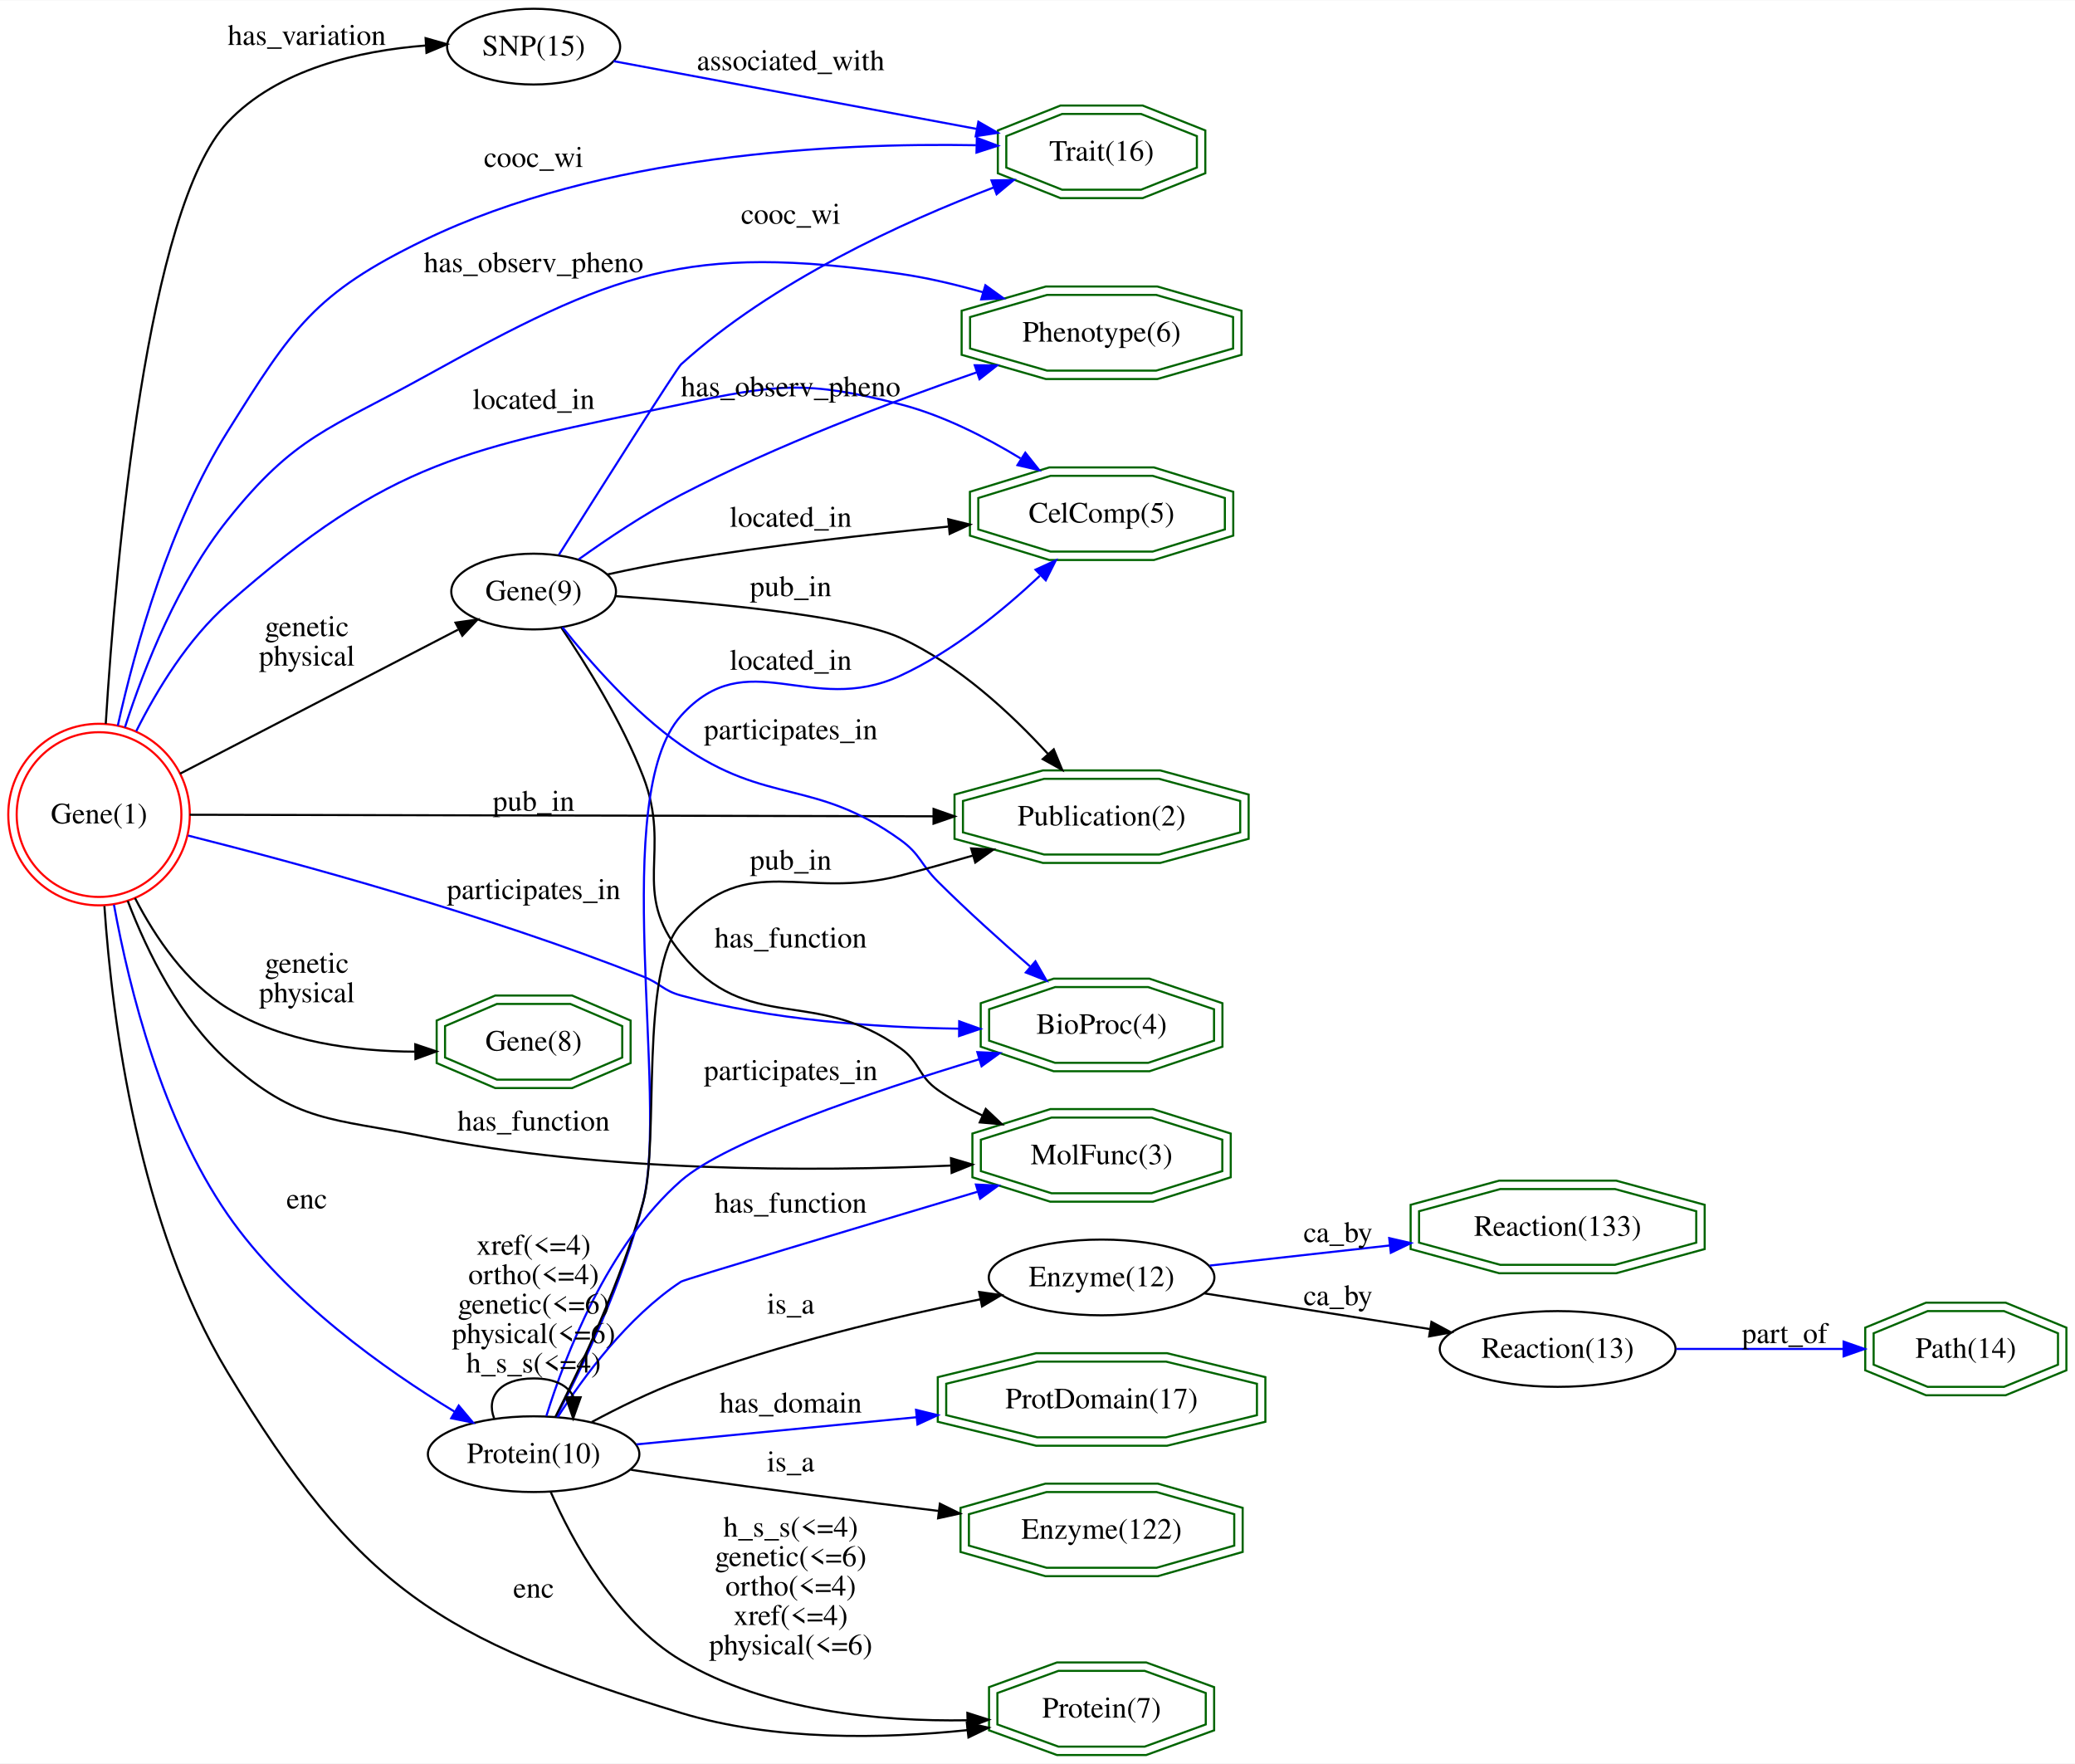
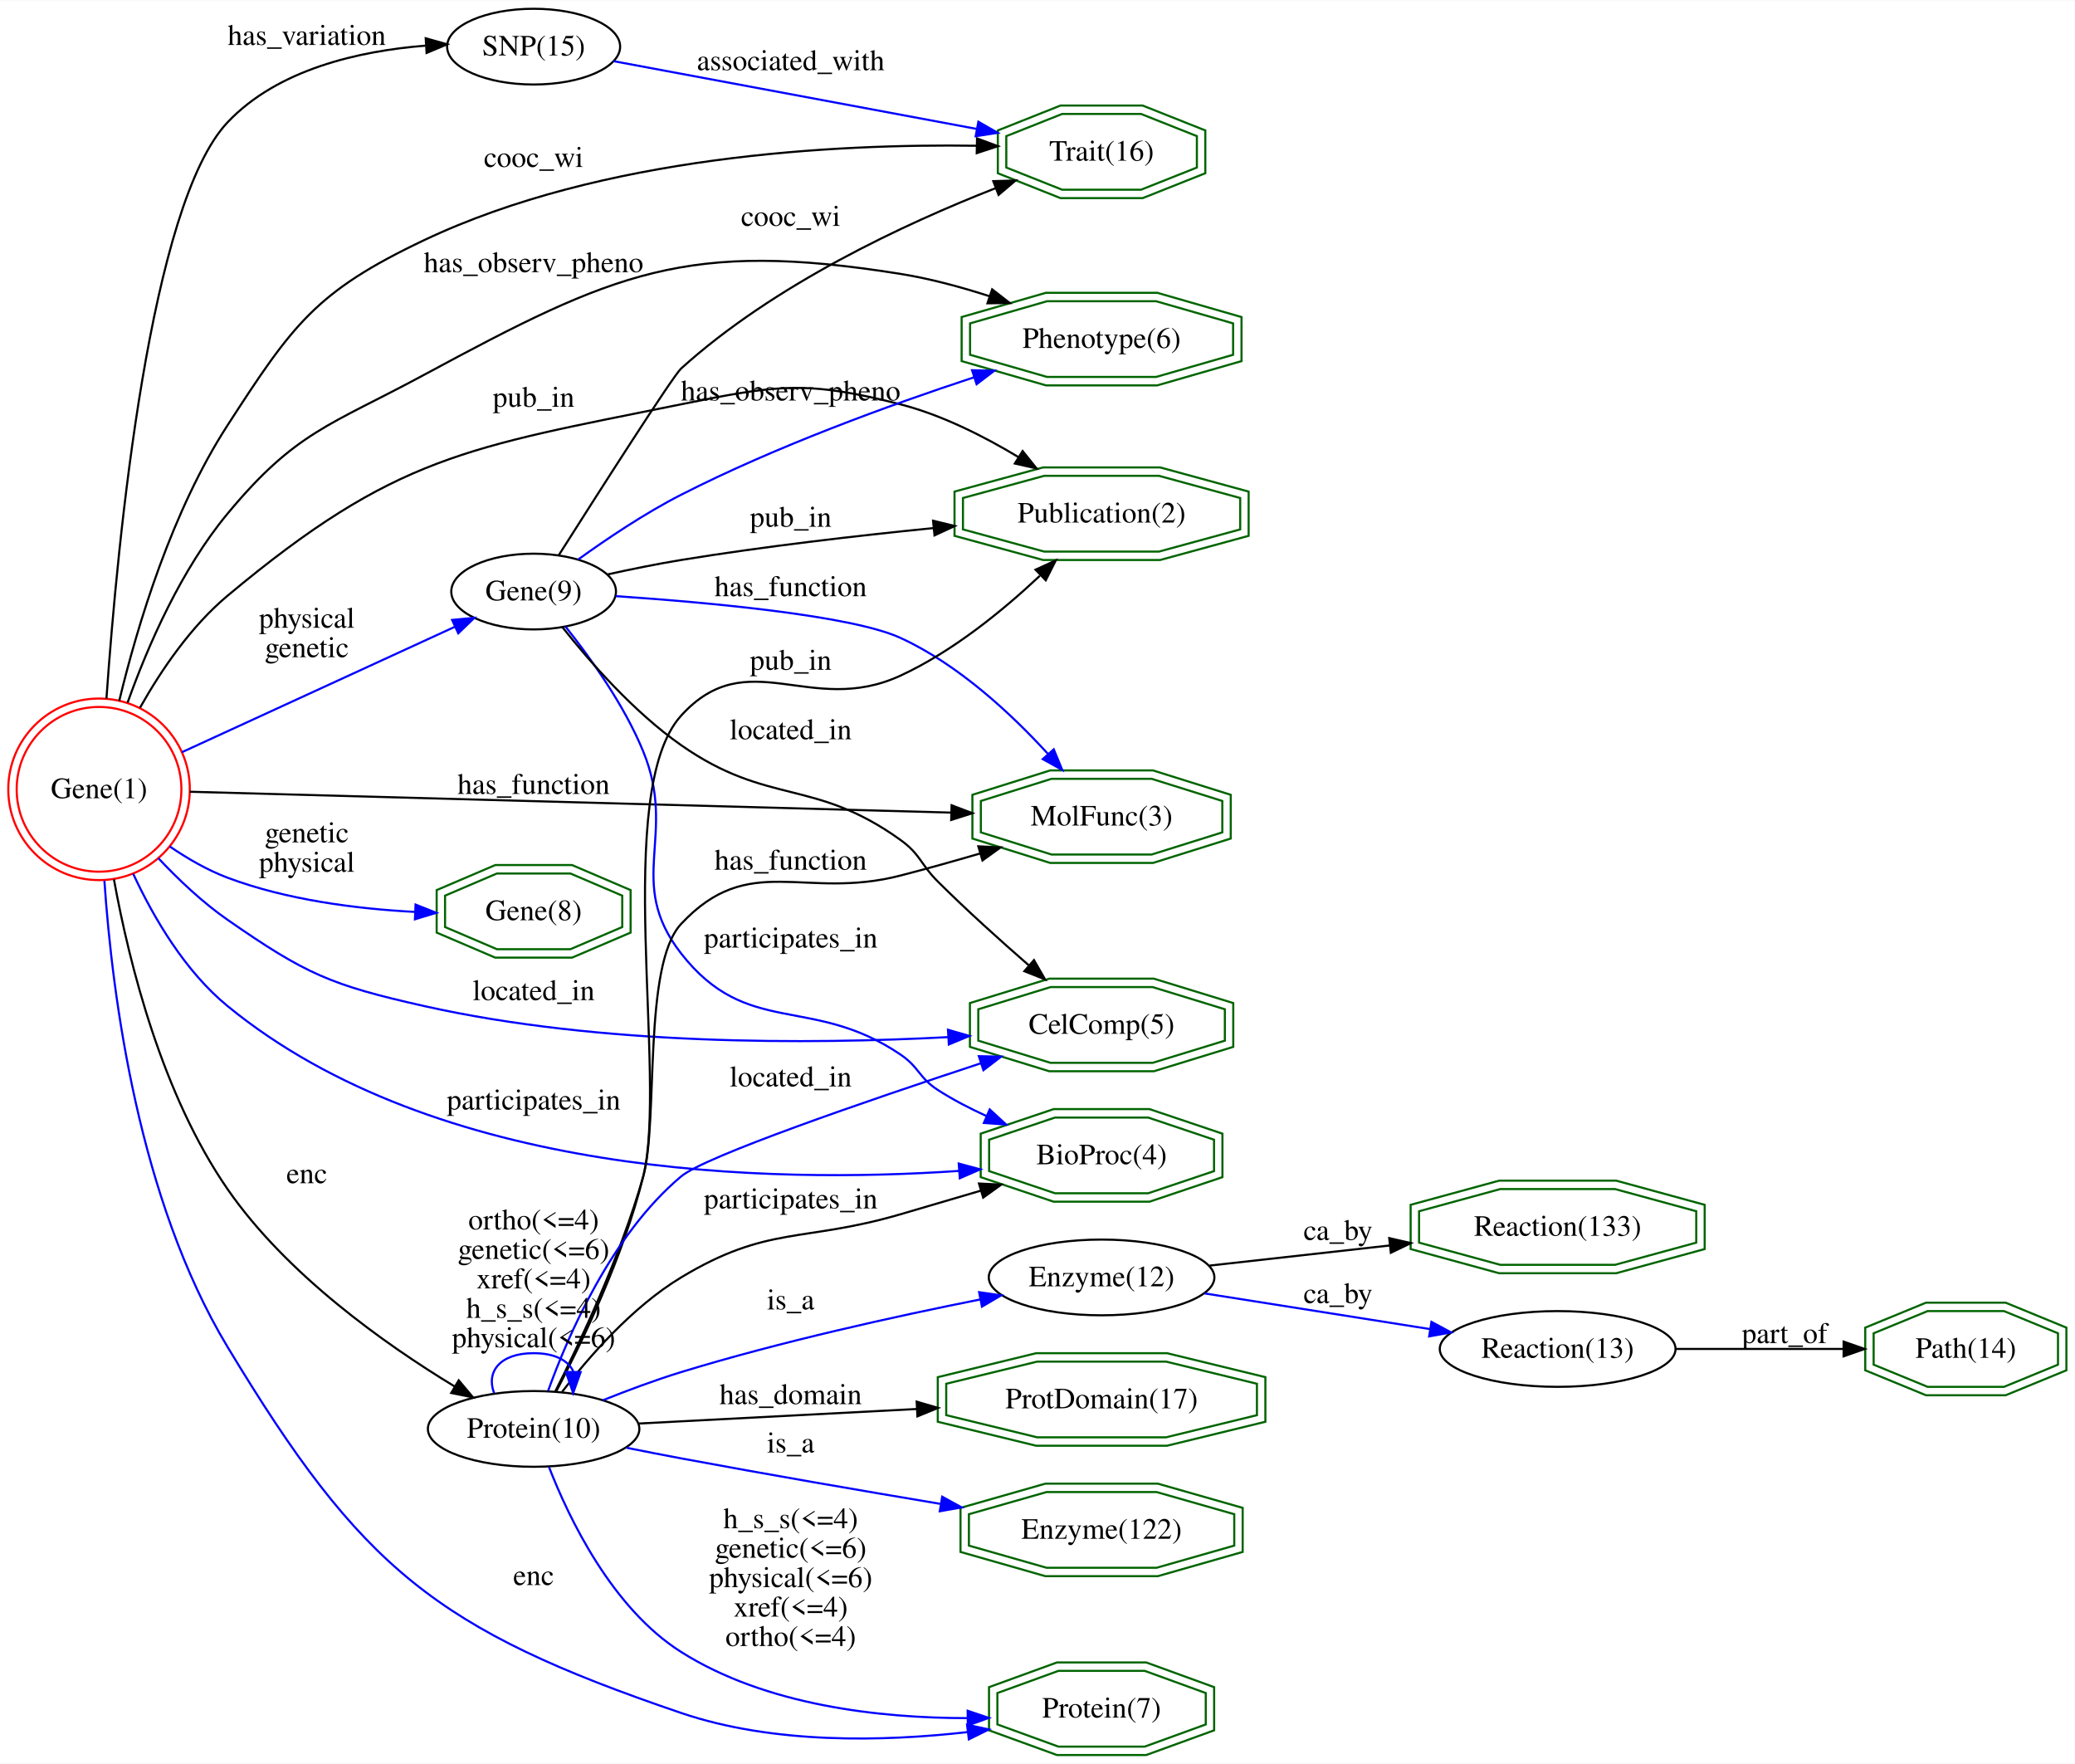
<svg xmlns="http://www.w3.org/2000/svg" width="986pt" height="838pt" viewBox="0.00 0.00 986.39 838.00">
  <g id="graph0" class="graph" transform="scale(1 1) rotate(0) translate(4 834)">
    <polygon fill="white" stroke="transparent" points="-4,4 -4,-834 982.39,-834 982.39,4 -4,4" />
    <g id="node1" class="node">
+       <polygon fill="none" stroke="darkgreen" points="564.96,-754.54 564.96,-769.46 538.42,-780 500.89,-780 474.36,-769.46 474.36,-754.54 500.89,-744 538.42,-744 564.96,-754.54" />
+       <polygon fill="none" stroke="darkgreen" points="568.97,-751.83 568.97,-772.17 539.19,-784 500.12,-784 470.34,-772.17 470.34,-751.83 500.12,-740 539.19,-740 568.97,-751.83" />
+       <text text-anchor="middle" x="519.66" y="-757.8" font-family="Times,serif" font-size="14.00">Trait(16)</text>
+     </g>
+     <g id="node2" class="node">
      <polygon fill="none" stroke="darkgreen" points="802.34,-243.54 802.34,-258.46 763.75,-269 709.17,-269 670.58,-258.46 670.58,-243.54 709.17,-233 763.75,-233 802.34,-243.54" />
      <polygon fill="none" stroke="darkgreen" points="806.35,-240.49 806.35,-261.51 764.29,-273 708.63,-273 666.57,-261.51 666.57,-240.49 708.63,-229 764.29,-229 806.35,-240.49" />
      <text text-anchor="middle" x="736.46" y="-246.8" font-family="Times,serif" font-size="14.00">Reaction(133)</text>
    </g>
-     <g id="node2" class="node">
+     <g id="node3" class="node">
      <polygon fill="none" stroke="darkgreen" points="974.3,-185.54 974.3,-200.46 948.64,-211 912.34,-211 886.67,-200.46 886.67,-185.54 912.34,-175 948.64,-175 974.3,-185.54" />
      <polygon fill="none" stroke="darkgreen" points="978.3,-182.86 978.3,-203.14 949.42,-215 911.55,-215 882.68,-203.14 882.68,-182.86 911.55,-171 949.42,-171 978.3,-182.86" />
      <text text-anchor="middle" x="930.49" y="-188.8" font-family="Times,serif" font-size="14.00">Path(14)</text>
    </g>
-     <g id="node3" class="node">
+     <g id="node4" class="node">
+       <polygon fill="none" stroke="darkgreen" points="573.11,-277.54 573.11,-292.46 541.8,-303 497.52,-303 466.2,-292.46 466.2,-277.54 497.52,-267 541.8,-267 573.11,-277.54" />
+       <polygon fill="none" stroke="darkgreen" points="577.11,-274.67 577.11,-295.33 542.45,-307 496.86,-307 462.2,-295.33 462.2,-274.67 496.86,-263 542.45,-263 577.11,-274.67" />
+       <text text-anchor="middle" x="519.66" y="-280.8" font-family="Times,serif" font-size="14.00">BioProc(4)</text>
+     </g>
+     <g id="node5" class="node">
      <polygon fill="none" stroke="darkgreen" points="593.51,-161.54 593.51,-176.46 550.25,-187 489.07,-187 445.8,-176.46 445.8,-161.54 489.07,-151 550.25,-151 593.51,-161.54" />
      <polygon fill="none" stroke="darkgreen" points="597.52,-158.4 597.52,-179.6 550.73,-191 488.58,-191 441.79,-179.6 441.79,-158.4 488.58,-147 550.73,-147 597.52,-158.4" />
      <text text-anchor="middle" x="519.66" y="-164.8" font-family="Times,serif" font-size="14.00">ProtDomain(17)</text>
    </g>
-     <g id="node4" class="node">
-       <polygon fill="none" stroke="darkgreen" points="582.18,-668.54 582.18,-683.46 545.55,-694 493.76,-694 457.14,-683.46 457.14,-668.54 493.76,-658 545.55,-658 582.18,-668.54" />
-       <polygon fill="none" stroke="darkgreen" points="586.18,-665.53 586.18,-686.47 546.12,-698 493.2,-698 453.13,-686.47 453.13,-665.53 493.2,-654 546.12,-654 586.18,-665.53" />
-       <text text-anchor="middle" x="519.66" y="-671.8" font-family="Times,serif" font-size="14.00">Phenotype(6)</text>
-     </g>
-     <g id="node5" class="node">
-       <polygon fill="none" stroke="darkgreen" points="577.05,-277.54 577.05,-292.46 543.43,-303 495.88,-303 462.27,-292.46 462.27,-277.54 495.88,-267 543.43,-267 577.05,-277.54" />
-       <polygon fill="none" stroke="darkgreen" points="581.06,-274.61 581.06,-295.39 544.05,-307 495.27,-307 458.25,-295.39 458.25,-274.61 495.27,-263 544.05,-263 581.06,-274.61" />
-       <text text-anchor="middle" x="519.66" y="-280.8" font-family="Times,serif" font-size="14.00">MolFunc(3)</text>
-     </g>
    <g id="node6" class="node">
+       <polygon fill="none" stroke="darkgreen" points="582.72,-99.54 582.72,-114.46 545.78,-125 493.53,-125 456.59,-114.46 456.59,-99.54 493.53,-89 545.78,-89 582.72,-99.54" />
+       <polygon fill="none" stroke="darkgreen" points="586.73,-96.53 586.73,-117.47 546.34,-129 492.97,-129 452.59,-117.47 452.59,-96.53 492.97,-85 546.34,-85 586.73,-96.53" />
+       <text text-anchor="middle" x="519.66" y="-102.8" font-family="Times,serif" font-size="14.00">Enzyme(122)</text>
+     </g>
+     <g id="node7" class="node">
+       <polygon fill="none" stroke="darkgreen" points="585.55,-582.54 585.55,-597.46 546.95,-608 492.36,-608 453.76,-597.46 453.76,-582.54 492.36,-572 546.95,-572 585.55,-582.54" />
+       <polygon fill="none" stroke="darkgreen" points="589.56,-579.49 589.56,-600.51 547.49,-612 491.82,-612 449.75,-600.51 449.75,-579.49 491.82,-568 547.49,-568 589.56,-579.49" />
+       <text text-anchor="middle" x="519.66" y="-585.8" font-family="Times,serif" font-size="14.00">Publication(2)</text>
+     </g>
+     <g id="node8" class="node">
+       <polygon fill="none" stroke="darkgreen" points="582.18,-665.54 582.18,-680.46 545.55,-691 493.76,-691 457.14,-680.46 457.14,-665.54 493.76,-655 545.55,-655 582.18,-665.54" />
+       <polygon fill="none" stroke="darkgreen" points="586.18,-662.53 586.18,-683.47 546.12,-695 493.2,-695 453.13,-683.47 453.13,-662.53 493.2,-651 546.12,-651 586.18,-662.53" />
+       <text text-anchor="middle" x="519.66" y="-668.8" font-family="Times,serif" font-size="14.00">Phenotype(6)</text>
+     </g>
+     <g id="node9" class="node">
+       <polygon fill="none" stroke="darkgreen" points="577.05,-438.54 577.05,-453.46 543.43,-464 495.88,-464 462.27,-453.46 462.27,-438.54 495.88,-428 543.43,-428 577.05,-438.54" />
+       <polygon fill="none" stroke="darkgreen" points="581.06,-435.61 581.06,-456.39 544.05,-468 495.27,-468 458.25,-456.39 458.25,-435.61 495.27,-424 544.05,-424 581.06,-435.61" />
+       <text text-anchor="middle" x="519.66" y="-441.8" font-family="Times,serif" font-size="14.00">MolFunc(3)</text>
+     </g>
+     <g id="node10" class="node">
      <polygon fill="none" stroke="darkgreen" points="569.18,-14.54 569.18,-29.46 540.17,-40 499.14,-40 470.13,-29.46 470.13,-14.54 499.14,-4 540.17,-4 569.18,-14.54" />
      <polygon fill="none" stroke="darkgreen" points="573.16,-11.74 573.16,-32.26 540.87,-44 498.45,-44 466.15,-32.26 466.15,-11.74 498.45,0 540.87,0 573.16,-11.74" />
      <text text-anchor="middle" x="519.66" y="-17.8" font-family="Times,serif" font-size="14.00">Protein(7)</text>
    </g>
-     <g id="node7" class="node">
-       <polygon fill="none" stroke="darkgreen" points="578.26,-582.54 578.26,-597.46 543.93,-608 495.38,-608 461.05,-597.46 461.05,-582.54 495.38,-572 543.93,-572 578.26,-582.54" />
-       <polygon fill="none" stroke="darkgreen" points="582.25,-579.59 582.25,-600.41 544.53,-612 494.79,-612 457.07,-600.41 457.07,-579.59 494.79,-568 544.53,-568 582.25,-579.59" />
-       <text text-anchor="middle" x="519.66" y="-585.8" font-family="Times,serif" font-size="14.00">CelComp(5)</text>
-     </g>
-     <g id="node8" class="node">
-       <polygon fill="none" stroke="darkgreen" points="564.96,-754.54 564.96,-769.46 538.42,-780 500.89,-780 474.36,-769.46 474.36,-754.54 500.89,-744 538.42,-744 564.96,-754.54" />
-       <polygon fill="none" stroke="darkgreen" points="568.97,-751.83 568.97,-772.17 539.19,-784 500.12,-784 470.34,-772.17 470.34,-751.83 500.12,-740 539.19,-740 568.97,-751.83" />
-       <text text-anchor="middle" x="519.66" y="-757.8" font-family="Times,serif" font-size="14.00">Trait(16)</text>
-     </g>
-     <g id="node9" class="node">
-       <polygon fill="none" stroke="darkgreen" points="585.55,-438.54 585.55,-453.46 546.95,-464 492.36,-464 453.76,-453.46 453.76,-438.54 492.36,-428 546.95,-428 585.55,-438.54" />
-       <polygon fill="none" stroke="darkgreen" points="589.56,-435.49 589.56,-456.51 547.49,-468 491.82,-468 449.75,-456.51 449.75,-435.49 491.82,-424 547.49,-424 589.56,-435.49" />
-       <text text-anchor="middle" x="519.66" y="-441.8" font-family="Times,serif" font-size="14.00">Publication(2)</text>
-     </g>
-     <g id="node10" class="node">
-       <polygon fill="none" stroke="darkgreen" points="573.11,-339.54 573.11,-354.46 541.8,-365 497.52,-365 466.2,-354.46 466.2,-339.54 497.52,-329 541.8,-329 573.11,-339.54" />
-       <polygon fill="none" stroke="darkgreen" points="577.11,-336.67 577.11,-357.33 542.45,-369 496.86,-369 462.2,-357.33 462.2,-336.67 496.86,-325 542.45,-325 577.11,-336.67" />
-       <text text-anchor="middle" x="519.66" y="-342.8" font-family="Times,serif" font-size="14.00">BioProc(4)</text>
-     </g>
    <g id="node11" class="node">
-       <ellipse fill="none" stroke="red" cx="43.08" cy="-447" rx="39.15" ry="39.15" />
-       <ellipse fill="none" stroke="red" cx="43.08" cy="-447" rx="43.15" ry="43.15" />
-       <text text-anchor="middle" x="43.08" y="-442.8" font-family="Times,serif" font-size="14.00">Gene(1)</text>
+       <ellipse fill="none" stroke="red" cx="43.08" cy="-459" rx="39.15" ry="39.15" />
+       <ellipse fill="none" stroke="red" cx="43.08" cy="-459" rx="43.15" ry="43.15" />
+       <text text-anchor="middle" x="43.08" y="-454.8" font-family="Times,serif" font-size="14.00">Gene(1)</text>
    </g>
    <g id="edge11" class="edge">
-       <path fill="none" stroke="blue" d="M55.37,-488.41C64.92,-518.06 80.81,-557.75 104.15,-587 136.18,-627.14 152.64,-630.14 197.57,-655 287.66,-704.83 322.09,-718.75 423.98,-704 436.95,-702.12 450.63,-698.86 463.43,-695.22" />
-       <polygon fill="blue" stroke="blue" points="464.43,-698.58 473.02,-692.38 462.44,-691.87 464.43,-698.58" />
+       <path fill="none" stroke="black" d="M52.67,-501.01C61.52,-537.7 77.8,-591.3 104.15,-632 135.16,-679.88 146.04,-695.56 197.57,-720 282.44,-760.24 393.28,-765.85 460.05,-764.89" />
+       <polygon fill="black" stroke="black" points="460.45,-768.38 470.38,-764.68 460.31,-761.38 460.45,-768.38" />
+       <text text-anchor="middle" x="249.67" y="-754.8" font-family="Times,serif" font-size="14.00">cooc_wi</text>
+     </g>
+     <g id="edge12" class="edge">
+       <path fill="none" stroke="blue" d="M59.33,-418.83C69.23,-397.54 84.06,-372.46 104.15,-356 203.67,-274.47 362.57,-271.54 451.96,-277.63" />
+       <polygon fill="blue" stroke="blue" points="451.75,-281.12 461.98,-278.37 452.26,-274.14 451.75,-281.12" />
+       <text text-anchor="middle" x="249.67" y="-306.8" font-family="Times,serif" font-size="14.00">participates_in</text>
+     </g>
+     <g id="edge7" class="edge">
+       <path fill="none" stroke="black" d="M62.57,-497.8C72.76,-515.9 86.88,-536.57 104.15,-551 183.99,-617.68 217.83,-621.37 319.77,-642 365.17,-651.19 379.12,-653.51 423.98,-642 443.59,-636.97 463.51,-626.93 479.98,-617" />
+       <polygon fill="black" stroke="black" points="482.12,-619.79 488.75,-611.53 478.42,-613.85 482.12,-619.79" />
+       <text text-anchor="middle" x="249.67" y="-640.8" font-family="Times,serif" font-size="14.00">pub_in</text>
+     </g>
+     <g id="edge15" class="edge">
+       <path fill="none" stroke="black" d="M56.65,-500.21C66.48,-527.7 82.18,-563.53 104.15,-590 136.63,-629.12 152.83,-631.87 197.57,-656 288.1,-704.83 322.4,-720.21 423.98,-704 437.99,-701.76 452.76,-697.77 466.34,-693.39" />
+       <polygon fill="black" stroke="black" points="467.64,-696.64 476,-690.14 465.41,-690.01 467.64,-696.64" />
      <text text-anchor="middle" x="249.67" y="-704.8" font-family="Times,serif" font-size="14.00">has_observ_pheno</text>
    </g>
-     <g id="edge20" class="edge">
-       <path fill="none" stroke="black" d="M56.71,-405.98C66.23,-381.09 81.57,-350.3 104.15,-330 137.25,-300.26 153.95,-302.75 197.57,-294 282.43,-276.98 382.41,-277.29 447.98,-280.17" />
-       <polygon fill="black" stroke="black" points="448.05,-283.68 458.21,-280.65 448.38,-276.69 448.05,-283.68" />
-       <text text-anchor="middle" x="249.67" y="-296.8" font-family="Times,serif" font-size="14.00">has_function</text>
-     </g>
-     <g id="edge16" class="edge">
-       <path fill="none" stroke="black" d="M45.63,-403.53C49.38,-348.33 62,-251.88 104.15,-182 166.07,-79.36 205.11,-54.91 319.77,-20 363.84,-6.59 415.98,-7.69 455.81,-11.83" />
-       <polygon fill="black" stroke="black" points="455.6,-15.33 465.92,-12.97 456.38,-8.37 455.6,-15.33" />
-       <text text-anchor="middle" x="249.67" y="-74.8" font-family="Times,serif" font-size="14.00">enc</text>
-     </g>
-     <g id="edge15" class="edge">
-       <path fill="none" stroke="blue" d="M60.74,-486.59C70.87,-506.8 85.46,-530.53 104.15,-547 182.72,-616.24 217.3,-620.43 319.77,-642 365.09,-651.54 379.12,-653.51 423.98,-642 444.05,-636.85 464.44,-626.45 481.13,-616.3" />
-       <polygon fill="blue" stroke="blue" points="483.4,-619.01 490,-610.72 479.67,-613.08 483.4,-619.01" />
-       <text text-anchor="middle" x="249.67" y="-639.8" font-family="Times,serif" font-size="14.00">located_in</text>
-     </g>
-     <g id="edge17" class="edge">
-       <path fill="none" stroke="blue" d="M51.99,-489.21C60.56,-527.77 76.82,-585.27 104.15,-629 134.88,-678.15 145.41,-694.73 197.57,-720 282.1,-760.95 393.04,-766.34 459.93,-765.14" />
-       <polygon fill="blue" stroke="blue" points="460.36,-768.63 470.27,-764.9 460.19,-761.64 460.36,-768.63" />
-       <text text-anchor="middle" x="249.67" y="-754.8" font-family="Times,serif" font-size="14.00">cooc_wi</text>
+     <g id="edge9" class="edge">
+       <path fill="none" stroke="black" d="M86.19,-457.85C167.78,-455.61 348.13,-450.67 448.24,-447.93" />
+       <polygon fill="black" stroke="black" points="448.36,-451.43 458.26,-447.65 448.17,-444.43 448.36,-451.43" />
+       <text text-anchor="middle" x="249.67" y="-456.8" font-family="Times,serif" font-size="14.00">has_function</text>
+     </g>
+     <g id="edge8" class="edge">
+       <path fill="none" stroke="blue" d="M45.63,-415.53C49.38,-360.33 62,-263.88 104.15,-194 167.76,-88.56 203.19,-59.65 319.77,-20 363.53,-5.12 415.9,-6.34 455.91,-10.9" />
+       <polygon fill="blue" stroke="blue" points="455.71,-14.41 466.07,-12.16 456.57,-7.46 455.71,-14.41" />
+       <text text-anchor="middle" x="249.67" y="-80.8" font-family="Times,serif" font-size="14.00">enc</text>
+     </g>
+     <g id="node12" class="node">
+       <polygon fill="none" stroke="darkgreen" points="291.79,-393.54 291.79,-408.46 267.12,-419 232.23,-419 207.56,-408.46 207.56,-393.54 232.23,-383 267.12,-383 291.79,-393.54" />
+       <polygon fill="none" stroke="darkgreen" points="295.77,-390.9 295.77,-411.1 267.93,-423 231.42,-423 203.58,-411.1 203.58,-390.9 231.42,-379 267.93,-379 295.77,-390.9" />
+       <text text-anchor="middle" x="249.67" y="-396.8" font-family="Times,serif" font-size="14.00">Gene(8)</text>
+     </g>
+     <g id="edge6" class="edge">
+       <path fill="none" stroke="blue" d="M76.71,-431.83C85.19,-426.04 94.63,-420.59 104.15,-417 132.33,-406.39 165.62,-402.19 193.14,-400.74" />
+       <polygon fill="blue" stroke="blue" points="193.54,-404.22 203.39,-400.3 193.25,-397.23 193.54,-404.22" />
+       <text text-anchor="middle" x="141.86" y="-433.8" font-family="Times,serif" font-size="14.00">genetic</text>
+       <text text-anchor="middle" x="141.86" y="-419.8" font-family="Times,serif" font-size="14.00">physical</text>
+     </g>
+     <g id="node13" class="node">
+       <polygon fill="none" stroke="darkgreen" points="578.26,-339.54 578.26,-354.46 543.93,-365 495.38,-365 461.05,-354.46 461.05,-339.54 495.38,-329 543.93,-329 578.26,-339.54" />
+       <polygon fill="none" stroke="darkgreen" points="582.25,-336.59 582.25,-357.41 544.53,-369 494.79,-369 457.07,-357.41 457.07,-336.59 494.79,-325 544.53,-325 582.25,-336.59" />
+       <text text-anchor="middle" x="519.66" y="-342.8" font-family="Times,serif" font-size="14.00">CelComp(5)</text>
    </g>
    <g id="edge14" class="edge">
-       <path fill="none" stroke="black" d="M86.19,-446.91C165.48,-446.74 338.03,-446.38 439.58,-446.17" />
-       <polygon fill="black" stroke="black" points="439.79,-449.67 449.78,-446.15 439.77,-442.67 439.79,-449.67" />
-       <text text-anchor="middle" x="249.67" y="-448.8" font-family="Times,serif" font-size="14.00">pub_in</text>
-     </g>
-     <g id="edge13" class="edge">
-       <path fill="none" stroke="blue" d="M85.44,-437.01C136.97,-424.02 227.32,-399.48 301.77,-370 310.09,-366.71 311.15,-363.36 319.77,-361 362.68,-349.27 412.63,-345.78 451.74,-345.23" />
-       <polygon fill="blue" stroke="blue" points="451.98,-348.73 461.95,-345.14 451.92,-341.73 451.98,-348.73" />
-       <text text-anchor="middle" x="249.67" y="-406.8" font-family="Times,serif" font-size="14.00">participates_in</text>
-     </g>
-     <g id="node12" class="node">
-       <polygon fill="none" stroke="darkgreen" points="291.79,-331.54 291.79,-346.46 267.12,-357 232.23,-357 207.56,-346.46 207.56,-331.54 232.23,-321 267.12,-321 291.79,-331.54" />
-       <polygon fill="none" stroke="darkgreen" points="295.77,-328.9 295.77,-349.1 267.93,-361 231.42,-361 203.58,-349.1 203.58,-328.9 231.42,-317 267.93,-317 295.77,-328.9" />
-       <text text-anchor="middle" x="249.67" y="-334.8" font-family="Times,serif" font-size="14.00">Gene(8)</text>
-     </g>
-     <g id="edge10" class="edge">
-       <path fill="none" stroke="black" d="M60.17,-407.32C69.99,-388.3 84.49,-367.09 104.15,-355 130.49,-338.81 164.7,-334.45 193.22,-334.3" />
-       <polygon fill="black" stroke="black" points="193.41,-337.8 203.45,-334.42 193.49,-330.8 193.41,-337.8" />
-       <text text-anchor="middle" x="141.86" y="-371.8" font-family="Times,serif" font-size="14.00">genetic</text>
-       <text text-anchor="middle" x="141.86" y="-357.8" font-family="Times,serif" font-size="14.00">physical</text>
-     </g>
-     <g id="node16" class="node">
+       <path fill="none" stroke="blue" d="M71.3,-426.24C80.94,-415.98 92.34,-405.21 104.15,-397 141.39,-371.12 153.33,-365.93 197.57,-356 281.5,-337.16 380.86,-337.76 446.58,-341.21" />
+       <polygon fill="blue" stroke="blue" points="446.65,-344.72 456.83,-341.78 447.05,-337.73 446.65,-344.72" />
+       <text text-anchor="middle" x="249.67" y="-358.8" font-family="Times,serif" font-size="14.00">located_in</text>
+     </g>
+     <g id="node14" class="node">
+       <ellipse fill="none" stroke="black" cx="249.67" cy="-812" rx="41.13" ry="18" />
+       <text text-anchor="middle" x="249.67" y="-807.8" font-family="Times,serif" font-size="14.00">SNP(15)</text>
+     </g>
+     <g id="edge5" class="edge">
+       <path fill="none" stroke="black" d="M46.6,-502.11C52.02,-579.38 67.37,-737.06 104.15,-776 128.08,-801.33 166.87,-809.97 198.24,-812.47" />
+       <polygon fill="black" stroke="black" points="198.37,-815.98 208.56,-813.1 198.79,-809 198.37,-815.98" />
+       <text text-anchor="middle" x="141.86" y="-812.8" font-family="Times,serif" font-size="14.00">has_variation</text>
+     </g>
+     <g id="node17" class="node">
      <ellipse fill="none" stroke="black" cx="249.67" cy="-553" rx="39.15" ry="18" />
      <text text-anchor="middle" x="249.67" y="-548.8" font-family="Times,serif" font-size="14.00">Gene(9)</text>
    </g>
-     <g id="edge18" class="edge">
-       <path fill="none" stroke="black" d="M81.6,-466.44C119.3,-485.97 176.94,-515.84 213.71,-534.88" />
-       <polygon fill="black" stroke="black" points="212.54,-538.22 223.03,-539.72 215.77,-532.01 212.54,-538.22" />
-       <text text-anchor="middle" x="141.86" y="-531.8" font-family="Times,serif" font-size="14.00">genetic</text>
-       <text text-anchor="middle" x="141.86" y="-517.8" font-family="Times,serif" font-size="14.00">physical</text>
-     </g>
-     <g id="node17" class="node">
-       <ellipse fill="none" stroke="black" cx="249.67" cy="-812" rx="41.13" ry="18" />
-       <text text-anchor="middle" x="249.67" y="-807.8" font-family="Times,serif" font-size="14.00">SNP(15)</text>
-     </g>
-     <g id="edge12" class="edge">
-       <path fill="none" stroke="black" d="M46.27,-490.16C51.21,-569.76 65.91,-735.25 104.15,-776 128,-801.41 166.79,-810.04 198.18,-812.52" />
-       <polygon fill="black" stroke="black" points="198.32,-816.04 208.51,-813.14 198.74,-809.05 198.32,-816.04" />
-       <text text-anchor="middle" x="141.86" y="-812.8" font-family="Times,serif" font-size="14.00">has_variation</text>
+     <g id="edge10" class="edge">
+       <path fill="none" stroke="blue" d="M82.56,-476.68C119.75,-493.77 175.68,-519.46 212.18,-536.23" />
+       <polygon fill="blue" stroke="blue" points="210.93,-539.51 221.48,-540.5 213.85,-533.15 210.93,-539.51" />
+       <text text-anchor="middle" x="141.86" y="-535.8" font-family="Times,serif" font-size="14.00">physical</text>
+       <text text-anchor="middle" x="141.86" y="-521.8" font-family="Times,serif" font-size="14.00">genetic</text>
    </g>
    <g id="node18" class="node">
-       <ellipse fill="none" stroke="black" cx="249.67" cy="-143" rx="50.27" ry="18" />
-       <text text-anchor="middle" x="249.67" y="-138.8" font-family="Times,serif" font-size="14.00">Protein(10)</text>
-     </g>
-     <g id="edge19" class="edge">
-       <path fill="none" stroke="blue" d="M50.16,-404.17C57.58,-363.42 73.18,-301.83 104.15,-257 132.3,-216.26 179.31,-183.08 212.04,-163.23" />
-       <polygon fill="blue" stroke="blue" points="214.06,-166.1 220.87,-157.99 210.49,-160.08 214.06,-166.1" />
-       <text text-anchor="middle" x="141.86" y="-259.8" font-family="Times,serif" font-size="14.00">enc</text>
-     </g>
-     <g id="node13" class="node">
-       <polygon fill="none" stroke="darkgreen" points="582.72,-99.54 582.72,-114.46 545.78,-125 493.53,-125 456.59,-114.46 456.59,-99.54 493.53,-89 545.78,-89 582.72,-99.54" />
-       <polygon fill="none" stroke="darkgreen" points="586.73,-96.53 586.73,-117.47 546.34,-129 492.97,-129 452.59,-117.47 452.59,-96.53 492.97,-85 546.34,-85 586.73,-96.53" />
-       <text text-anchor="middle" x="519.66" y="-102.8" font-family="Times,serif" font-size="14.00">Enzyme(122)</text>
-     </g>
-     <g id="node14" class="node">
-       <ellipse fill="none" stroke="black" cx="519.66" cy="-227" rx="53.63" ry="18" />
-       <text text-anchor="middle" x="519.66" y="-222.8" font-family="Times,serif" font-size="14.00">Enzyme(12)</text>
+       <ellipse fill="none" stroke="black" cx="249.67" cy="-155" rx="50.27" ry="18" />
+       <text text-anchor="middle" x="249.67" y="-150.8" font-family="Times,serif" font-size="14.00">Protein(10)</text>
+     </g>
+     <g id="edge13" class="edge">
+       <path fill="none" stroke="black" d="M50.16,-416.17C57.58,-375.42 73.18,-313.83 104.15,-269 132.3,-228.26 179.31,-195.08 212.04,-175.23" />
+       <polygon fill="black" stroke="black" points="214.06,-178.1 220.87,-169.99 210.49,-172.08 214.06,-178.1" />
+       <text text-anchor="middle" x="141.86" y="-271.8" font-family="Times,serif" font-size="14.00">enc</text>
    </g>
    <g id="edge1" class="edge">
-       <path fill="none" stroke="blue" d="M571.02,-232.63C596.53,-235.48 628.09,-239 656.72,-242.2" />
-       <polygon fill="blue" stroke="blue" points="656.39,-245.69 666.71,-243.32 657.16,-238.73 656.39,-245.69" />
-       <text text-anchor="middle" x="632.05" y="-243.8" font-family="Times,serif" font-size="14.00">ca_by</text>
-     </g>
-     <g id="node15" class="node">
-       <ellipse fill="none" stroke="black" cx="736.46" cy="-193" rx="56.04" ry="18" />
-       <text text-anchor="middle" x="736.46" y="-188.8" font-family="Times,serif" font-size="14.00">Reaction(13)</text>
-     </g>
-     <g id="edge2" class="edge">
-       <path fill="none" stroke="black" d="M568.6,-219.41C600.2,-214.41 641.82,-207.82 675.59,-202.48" />
-       <polygon fill="black" stroke="black" points="676.47,-205.88 685.8,-200.86 675.38,-198.97 676.47,-205.88" />
-       <text text-anchor="middle" x="632.05" y="-213.8" font-family="Times,serif" font-size="14.00">ca_by</text>
-     </g>
-     <g id="edge3" class="edge">
-       <path fill="none" stroke="blue" d="M792.74,-193C817.67,-193 847.1,-193 872.26,-193" />
-       <polygon fill="blue" stroke="blue" points="872.39,-196.5 882.39,-193 872.39,-189.5 872.39,-196.5" />
-       <text text-anchor="middle" x="844.37" y="-195.8" font-family="Times,serif" font-size="14.00">part_of</text>
-     </g>
-     <g id="edge4" class="edge">
-       <path fill="none" stroke="blue" d="M271.12,-568.33C284.5,-577.92 302.63,-590.11 319.77,-599 365.32,-622.62 419.84,-643.23 460.26,-657.17" />
-       <polygon fill="blue" stroke="blue" points="459.37,-660.56 469.96,-660.48 461.63,-653.94 459.37,-660.56" />
-       <text text-anchor="middle" x="371.88" y="-645.8" font-family="Times,serif" font-size="14.00">has_observ_pheno</text>
-     </g>
-     <g id="edge9" class="edge">
-       <path fill="none" stroke="black" d="M262.77,-535.96C274.39,-518.8 291.65,-491.2 301.77,-465 315.53,-429.38 295.56,-410.52 319.77,-381 351.77,-342 383,-365.43 423.98,-336 433.69,-329.02 432.18,-322.86 441.98,-316 448.43,-311.48 455.63,-307.48 462.97,-303.97" />
-       <polygon fill="black" stroke="black" points="464.6,-307.08 472.3,-299.8 461.74,-300.69 464.6,-307.08" />
-       <text text-anchor="middle" x="371.88" y="-383.8" font-family="Times,serif" font-size="14.00">has_function</text>
-     </g>
-     <g id="edge5" class="edge">
-       <path fill="none" stroke="black" d="M284.63,-561.1C295.78,-563.57 308.27,-566.12 319.77,-568 361.61,-574.84 408.75,-580.15 446.63,-583.85" />
-       <polygon fill="black" stroke="black" points="446.77,-587.38 457.06,-584.85 447.44,-580.41 446.77,-587.38" />
-       <text text-anchor="middle" x="371.88" y="-583.8" font-family="Times,serif" font-size="14.00">located_in</text>
-     </g>
-     <g id="edge6" class="edge">
-       <path fill="none" stroke="blue" d="M261.69,-570.48C280.7,-600.59 317.82,-659.23 319.77,-661 363.41,-700.51 425.35,-728.71 468.46,-745.1" />
-       <polygon fill="blue" stroke="blue" points="467.32,-748.4 477.91,-748.61 469.76,-741.84 467.32,-748.4" />
-       <text text-anchor="middle" x="371.88" y="-727.8" font-family="Times,serif" font-size="14.00">cooc_wi</text>
-     </g>
-     <g id="edge7" class="edge">
-       <path fill="none" stroke="black" d="M288.66,-550.82C332.21,-547.87 400.6,-541.69 423.98,-531 451.52,-518.4 476.72,-494.92 494.18,-475.82" />
-       <polygon fill="black" stroke="black" points="496.92,-478.01 500.95,-468.22 491.69,-473.36 496.92,-478.01" />
-       <text text-anchor="middle" x="371.88" y="-550.8" font-family="Times,serif" font-size="14.00">pub_in</text>
-     </g>
-     <g id="edge8" class="edge">
-       <path fill="none" stroke="blue" d="M263.37,-536.04C276.15,-519.9 297.18,-495.8 319.77,-480 361.12,-451.09 383,-464.43 423.98,-435 433.69,-428.02 433.49,-423.42 441.98,-415 455.8,-401.27 471.83,-386.85 485.65,-374.83" />
-       <polygon fill="blue" stroke="blue" points="488.21,-377.24 493.5,-368.06 483.64,-371.94 488.21,-377.24" />
-       <text text-anchor="middle" x="371.88" y="-482.8" font-family="Times,serif" font-size="14.00">participates_in</text>
-     </g>
-     <g id="edge21" class="edge">
      <path fill="none" stroke="blue" d="M287.66,-805.1C332.3,-796.77 407.93,-782.66 460.43,-772.86" />
      <polygon fill="blue" stroke="blue" points="461.09,-776.3 470.28,-771.03 459.81,-769.42 461.09,-776.3" />
      <text text-anchor="middle" x="371.88" y="-800.8" font-family="Times,serif" font-size="14.00">associated_with</text>
    </g>
+     <g id="node15" class="node">
+       <ellipse fill="none" stroke="black" cx="519.66" cy="-227" rx="53.63" ry="18" />
+       <text text-anchor="middle" x="519.66" y="-222.8" font-family="Times,serif" font-size="14.00">Enzyme(12)</text>
+     </g>
+     <g id="edge2" class="edge">
+       <path fill="none" stroke="black" d="M571.02,-232.63C596.53,-235.48 628.09,-239 656.72,-242.2" />
+       <polygon fill="black" stroke="black" points="656.39,-245.69 666.71,-243.32 657.16,-238.73 656.39,-245.69" />
+       <text text-anchor="middle" x="632.05" y="-244.8" font-family="Times,serif" font-size="14.00">ca_by</text>
+     </g>
+     <g id="node16" class="node">
+       <ellipse fill="none" stroke="black" cx="736.46" cy="-193" rx="56.04" ry="18" />
+       <text text-anchor="middle" x="736.46" y="-188.8" font-family="Times,serif" font-size="14.00">Reaction(13)</text>
+     </g>
+     <g id="edge3" class="edge">
+       <path fill="none" stroke="blue" d="M568.6,-219.41C600.2,-214.41 641.82,-207.82 675.59,-202.48" />
+       <polygon fill="blue" stroke="blue" points="676.47,-205.88 685.8,-200.86 675.38,-198.97 676.47,-205.88" />
+       <text text-anchor="middle" x="632.05" y="-214.8" font-family="Times,serif" font-size="14.00">ca_by</text>
+     </g>
+     <g id="edge4" class="edge">
+       <path fill="none" stroke="black" d="M792.74,-193C817.67,-193 847.1,-193 872.26,-193" />
+       <polygon fill="black" stroke="black" points="872.39,-196.5 882.39,-193 872.39,-189.5 872.39,-196.5" />
+       <text text-anchor="middle" x="844.37" y="-195.8" font-family="Times,serif" font-size="14.00">part_of</text>
+     </g>
+     <g id="edge18" class="edge">
+       <path fill="none" stroke="black" d="M261.61,-570.27C280.1,-599.4 315.93,-655.52 319.77,-659 363.87,-698.9 426.26,-727.89 469.35,-744.76" />
+       <polygon fill="black" stroke="black" points="468.18,-748.06 478.77,-748.38 470.69,-741.53 468.18,-748.06" />
+       <text text-anchor="middle" x="371.88" y="-726.8" font-family="Times,serif" font-size="14.00">cooc_wi</text>
+     </g>
+     <g id="edge19" class="edge">
+       <path fill="none" stroke="blue" d="M264.82,-536.35C276.53,-521.67 292.68,-499.22 301.77,-477 318.22,-436.83 293.08,-415.23 319.77,-381 351.13,-340.79 381.73,-361.55 423.98,-333 433.09,-326.84 432.71,-321.94 441.98,-316 449.1,-311.43 457.01,-307.32 464.96,-303.7" />
+       <polygon fill="blue" stroke="blue" points="466.48,-306.86 474.27,-299.68 463.7,-300.43 466.48,-306.86" />
+       <text text-anchor="middle" x="371.88" y="-383.8" font-family="Times,serif" font-size="14.00">participates_in</text>
+     </g>
+     <g id="edge20" class="edge">
+       <path fill="none" stroke="black" d="M284.63,-561.1C295.78,-563.57 308.27,-566.12 319.77,-568 359.1,-574.43 403.12,-579.51 439.73,-583.17" />
+       <polygon fill="black" stroke="black" points="439.55,-586.67 449.85,-584.16 440.24,-579.7 439.55,-586.67" />
+       <text text-anchor="middle" x="371.88" y="-583.8" font-family="Times,serif" font-size="14.00">pub_in</text>
+     </g>
+     <g id="edge21" class="edge">
+       <path fill="none" stroke="blue" d="M270.78,-568.19C284.18,-577.85 302.44,-590.16 319.77,-599 364.8,-621.97 418.68,-641.57 459,-654.82" />
+       <polygon fill="blue" stroke="blue" points="458.09,-658.2 468.68,-657.97 460.25,-651.55 458.09,-658.2" />
+       <text text-anchor="middle" x="371.88" y="-643.8" font-family="Times,serif" font-size="14.00">has_observ_pheno</text>
+     </g>
+     <g id="edge17" class="edge">
+       <path fill="none" stroke="blue" d="M288.66,-550.82C332.21,-547.87 400.6,-541.69 423.98,-531 451.52,-518.4 476.72,-494.92 494.18,-475.82" />
+       <polygon fill="blue" stroke="blue" points="496.92,-478.01 500.95,-468.22 491.69,-473.36 496.92,-478.01" />
+       <text text-anchor="middle" x="371.88" y="-550.8" font-family="Times,serif" font-size="14.00">has_function</text>
+     </g>
+     <g id="edge16" class="edge">
+       <path fill="none" stroke="black" d="M263.37,-536.04C276.15,-519.9 297.18,-495.8 319.77,-480 361.12,-451.09 383,-464.43 423.98,-435 433.69,-428.02 433.49,-423.42 441.98,-415 455.59,-401.48 471.34,-387.29 485.02,-375.38" />
+       <polygon fill="black" stroke="black" points="487.52,-377.85 492.79,-368.66 482.94,-372.55 487.52,-377.85" />
+       <text text-anchor="middle" x="371.88" y="-482.8" font-family="Times,serif" font-size="14.00">located_in</text>
+     </g>
+     <g id="edge23" class="edge">
+       <path fill="none" stroke="black" d="M263.24,-172.67C275.77,-189.05 296.49,-212.94 319.77,-227 361.03,-251.91 377.71,-243.5 423.98,-257 436.31,-260.6 449.54,-264.49 462.08,-268.2" />
+       <polygon fill="black" stroke="black" points="461.38,-271.64 471.96,-271.12 463.37,-264.93 461.38,-271.64" />
+       <text text-anchor="middle" x="371.88" y="-259.8" font-family="Times,serif" font-size="14.00">participates_in</text>
+     </g>
+     <g id="edge29" class="edge">
+       <path fill="none" stroke="black" d="M299.83,-157.57C336.69,-159.49 388.12,-162.18 431.86,-164.47" />
+       <polygon fill="black" stroke="black" points="431.76,-167.96 441.93,-164.99 432.12,-160.97 431.76,-167.96" />
+       <text text-anchor="middle" x="371.88" y="-166.8" font-family="Times,serif" font-size="14.00">has_domain</text>
+     </g>
+     <g id="edge28" class="edge">
+       <path fill="none" stroke="blue" d="M293.76,-146.06C302.37,-144.33 311.35,-142.57 319.77,-141 360.38,-133.42 405.77,-125.61 442.93,-119.39" />
+       <polygon fill="blue" stroke="blue" points="443.89,-122.78 453.18,-117.68 442.74,-115.87 443.89,-122.78" />
+       <text text-anchor="middle" x="371.88" y="-143.8" font-family="Times,serif" font-size="14.00">is_a</text>
+     </g>
    <g id="edge25" class="edge">
-       <path fill="none" stroke="blue" d="M298.58,-147.65C335.46,-151.23 387.41,-156.27 431.58,-160.55" />
-       <polygon fill="blue" stroke="blue" points="431.46,-164.06 441.75,-161.54 432.14,-157.09 431.46,-164.06" />
-       <text text-anchor="middle" x="371.88" y="-162.8" font-family="Times,serif" font-size="14.00">has_domain</text>
-     </g>
-     <g id="edge23" class="edge">
-       <path fill="none" stroke="blue" d="M261.15,-160.66C273.08,-179.29 294.27,-208.22 319.77,-225 321.32,-226.02 402.52,-250.36 460.67,-267.72" />
-       <polygon fill="blue" stroke="blue" points="459.93,-271.15 470.51,-270.66 461.93,-264.44 459.93,-271.15" />
-       <text text-anchor="middle" x="371.88" y="-257.8" font-family="Times,serif" font-size="14.00">has_function</text>
+       <path fill="none" stroke="black" d="M260.34,-172.67C272.34,-195.54 292.38,-236.97 301.77,-275 313.49,-322.4 286.99,-457.82 319.77,-494 351.39,-528.88 381.22,-493.31 423.98,-513 448.84,-524.45 472.73,-543.96 490.29,-560.47" />
+       <polygon fill="black" stroke="black" points="488.26,-563.39 497.89,-567.81 493.12,-558.35 488.26,-563.39" />
+       <text text-anchor="middle" x="371.88" y="-515.8" font-family="Times,serif" font-size="14.00">pub_in</text>
+     </g>
+     <g id="edge27" class="edge">
+       <path fill="none" stroke="black" d="M259.94,-172.78C271.52,-195.76 291.11,-237.31 301.77,-275 309.12,-300.95 301.37,-375.29 319.77,-395 352.14,-429.66 378.05,-406.16 423.98,-418 436.29,-421.17 449.41,-424.86 461.85,-428.49" />
+       <polygon fill="black" stroke="black" points="461.06,-431.91 471.64,-431.39 463.04,-425.2 461.06,-431.91" />
+       <text text-anchor="middle" x="371.88" y="-420.8" font-family="Times,serif" font-size="14.00">has_function</text>
+     </g>
+     <g id="edge24" class="edge">
+       <path fill="none" stroke="blue" d="M256.97,-136.89C266.46,-112.5 286.91,-69.79 319.77,-49 360.17,-23.45 414.39,-17.53 456.01,-17.54" />
+       <polygon fill="blue" stroke="blue" points="455.99,-21.04 466.03,-17.65 456.08,-14.04 455.99,-21.04" />
+       <text text-anchor="middle" x="371.88" y="-107.8" font-family="Times,serif" font-size="14.00">h_s_s(&lt;=4)</text>
+       <text text-anchor="middle" x="371.88" y="-93.8" font-family="Times,serif" font-size="14.00">genetic(&lt;=6)</text>
+       <text text-anchor="middle" x="371.88" y="-79.8" font-family="Times,serif" font-size="14.00">physical(&lt;=6)</text>
+       <text text-anchor="middle" x="371.88" y="-65.8" font-family="Times,serif" font-size="14.00">xref(&lt;=4)</text>
+       <text text-anchor="middle" x="371.88" y="-51.8" font-family="Times,serif" font-size="14.00">ortho(&lt;=4)</text>
+     </g>
+     <g id="edge30" class="edge">
+       <path fill="none" stroke="blue" d="M256.56,-173.1C265.93,-199.16 286.62,-247.19 319.77,-275 331.16,-284.54 407.58,-310.78 462.3,-328.8" />
+       <polygon fill="blue" stroke="blue" points="461.31,-332.16 471.9,-331.95 463.49,-325.51 461.31,-332.16" />
+       <text text-anchor="middle" x="371.88" y="-317.8" font-family="Times,serif" font-size="14.00">located_in</text>
+     </g>
+     <g id="edge22" class="edge">
+       <path fill="none" stroke="blue" d="M282.66,-168.65C294.22,-173.28 307.46,-178.22 319.77,-182 367.05,-196.49 421.93,-208.57 462.06,-216.55" />
+       <polygon fill="blue" stroke="blue" points="461.44,-219.99 471.93,-218.49 462.79,-213.12 461.44,-219.99" />
+       <text text-anchor="middle" x="371.88" y="-211.8" font-family="Times,serif" font-size="14.00">is_a</text>
    </g>
    <g id="edge26" class="edge">
-       <path fill="none" stroke="black" d="M257.82,-124.97C267.9,-102.12 288.63,-63.5 319.77,-45 360.55,-20.79 414.35,-15.85 455.72,-16.52" />
-       <polygon fill="black" stroke="black" points="455.86,-20.02 465.95,-16.8 456.05,-13.03 455.86,-20.02" />
-       <text text-anchor="middle" x="371.88" y="-103.8" font-family="Times,serif" font-size="14.00">h_s_s(&lt;=4)</text>
-       <text text-anchor="middle" x="371.88" y="-89.8" font-family="Times,serif" font-size="14.00">genetic(&lt;=6)</text>
-       <text text-anchor="middle" x="371.88" y="-75.8" font-family="Times,serif" font-size="14.00">ortho(&lt;=4)</text>
-       <text text-anchor="middle" x="371.88" y="-61.8" font-family="Times,serif" font-size="14.00">xref(&lt;=4)</text>
-       <text text-anchor="middle" x="371.88" y="-47.8" font-family="Times,serif" font-size="14.00">physical(&lt;=6)</text>
-     </g>
-     <g id="edge29" class="edge">
-       <path fill="none" stroke="blue" d="M260.37,-160.66C272.4,-183.53 292.46,-224.95 301.77,-263 314.02,-313.01 285.28,-455.77 319.77,-494 351.31,-528.95 381.22,-493.31 423.98,-513 448.84,-524.45 472.73,-543.96 490.29,-560.47" />
-       <polygon fill="blue" stroke="blue" points="488.26,-563.39 497.89,-567.81 493.12,-558.35 488.26,-563.39" />
-       <text text-anchor="middle" x="371.88" y="-515.8" font-family="Times,serif" font-size="14.00">located_in</text>
-     </g>
-     <g id="edge30" class="edge">
-       <path fill="none" stroke="black" d="M260.02,-160.75C271.69,-183.71 291.36,-225.24 301.77,-263 309.64,-291.54 299.71,-373.23 319.77,-395 351.91,-429.88 378.05,-406.16 423.98,-418 435.14,-420.88 446.98,-424.18 458.37,-427.48" />
-       <polygon fill="black" stroke="black" points="457.65,-430.92 468.23,-430.37 459.62,-424.2 457.65,-430.92" />
-       <text text-anchor="middle" x="371.88" y="-420.8" font-family="Times,serif" font-size="14.00">pub_in</text>
-     </g>
-     <g id="edge27" class="edge">
-       <path fill="none" stroke="blue" d="M255.74,-161.17C264.4,-189 284.59,-242.19 319.77,-273 341.41,-291.94 410.6,-315.3 461.31,-330.64" />
-       <polygon fill="blue" stroke="blue" points="460.6,-334.08 471.19,-333.6 462.61,-327.38 460.6,-334.08" />
-       <text text-anchor="middle" x="371.88" y="-320.8" font-family="Times,serif" font-size="14.00">participates_in</text>
-     </g>
-     <g id="edge28" class="edge">
-       <path fill="none" stroke="black" d="M295.99,-135.57C303.91,-134.33 312.08,-133.1 319.77,-132 360.08,-126.26 405.09,-120.54 442.08,-116.03" />
-       <polygon fill="black" stroke="black" points="442.79,-119.47 452.29,-114.79 441.94,-112.52 442.79,-119.47" />
-       <text text-anchor="middle" x="371.88" y="-134.8" font-family="Times,serif" font-size="14.00">is_a</text>
-     </g>
-     <g id="edge22" class="edge">
-       <path fill="none" stroke="black" d="M277.27,-158.26C289.86,-165.01 305.28,-172.62 319.77,-178 366.49,-195.33 421.65,-208.37 462.02,-216.62" />
-       <polygon fill="black" stroke="black" points="461.45,-220.08 471.95,-218.62 462.83,-213.22 461.45,-220.08" />
-       <text text-anchor="middle" x="371.88" y="-209.8" font-family="Times,serif" font-size="14.00">is_a</text>
-     </g>
-     <g id="edge24" class="edge">
-       <path fill="none" stroke="black" d="M230.89,-160.04C227.06,-169.86 233.32,-179 249.67,-179 259.9,-179 266.18,-175.43 268.51,-170.35" />
-       <polygon fill="black" stroke="black" points="272.01,-170.02 268.46,-160.04 265.01,-170.06 272.01,-170.02" />
-       <text text-anchor="middle" x="249.67" y="-237.8" font-family="Times,serif" font-size="14.00">xref(&lt;=4)</text>
-       <text text-anchor="middle" x="249.67" y="-223.8" font-family="Times,serif" font-size="14.00">ortho(&lt;=4)</text>
-       <text text-anchor="middle" x="249.67" y="-209.8" font-family="Times,serif" font-size="14.00">genetic(&lt;=6)</text>
-       <text text-anchor="middle" x="249.67" y="-195.8" font-family="Times,serif" font-size="14.00">physical(&lt;=6)</text>
-       <text text-anchor="middle" x="249.67" y="-181.8" font-family="Times,serif" font-size="14.00">h_s_s(&lt;=4)</text>
+       <path fill="none" stroke="blue" d="M230.89,-172.04C227.06,-181.86 233.32,-191 249.67,-191 259.9,-191 266.18,-187.43 268.51,-182.35" />
+       <polygon fill="blue" stroke="blue" points="272.01,-182.02 268.46,-172.04 265.01,-182.06 272.01,-182.02" />
+       <text text-anchor="middle" x="249.67" y="-249.8" font-family="Times,serif" font-size="14.00">ortho(&lt;=4)</text>
+       <text text-anchor="middle" x="249.67" y="-235.8" font-family="Times,serif" font-size="14.00">genetic(&lt;=6)</text>
+       <text text-anchor="middle" x="249.67" y="-221.8" font-family="Times,serif" font-size="14.00">xref(&lt;=4)</text>
+       <text text-anchor="middle" x="249.67" y="-207.8" font-family="Times,serif" font-size="14.00">h_s_s(&lt;=4)</text>
+       <text text-anchor="middle" x="249.67" y="-193.8" font-family="Times,serif" font-size="14.00">physical(&lt;=6)</text>
    </g>
  </g>
</svg>
